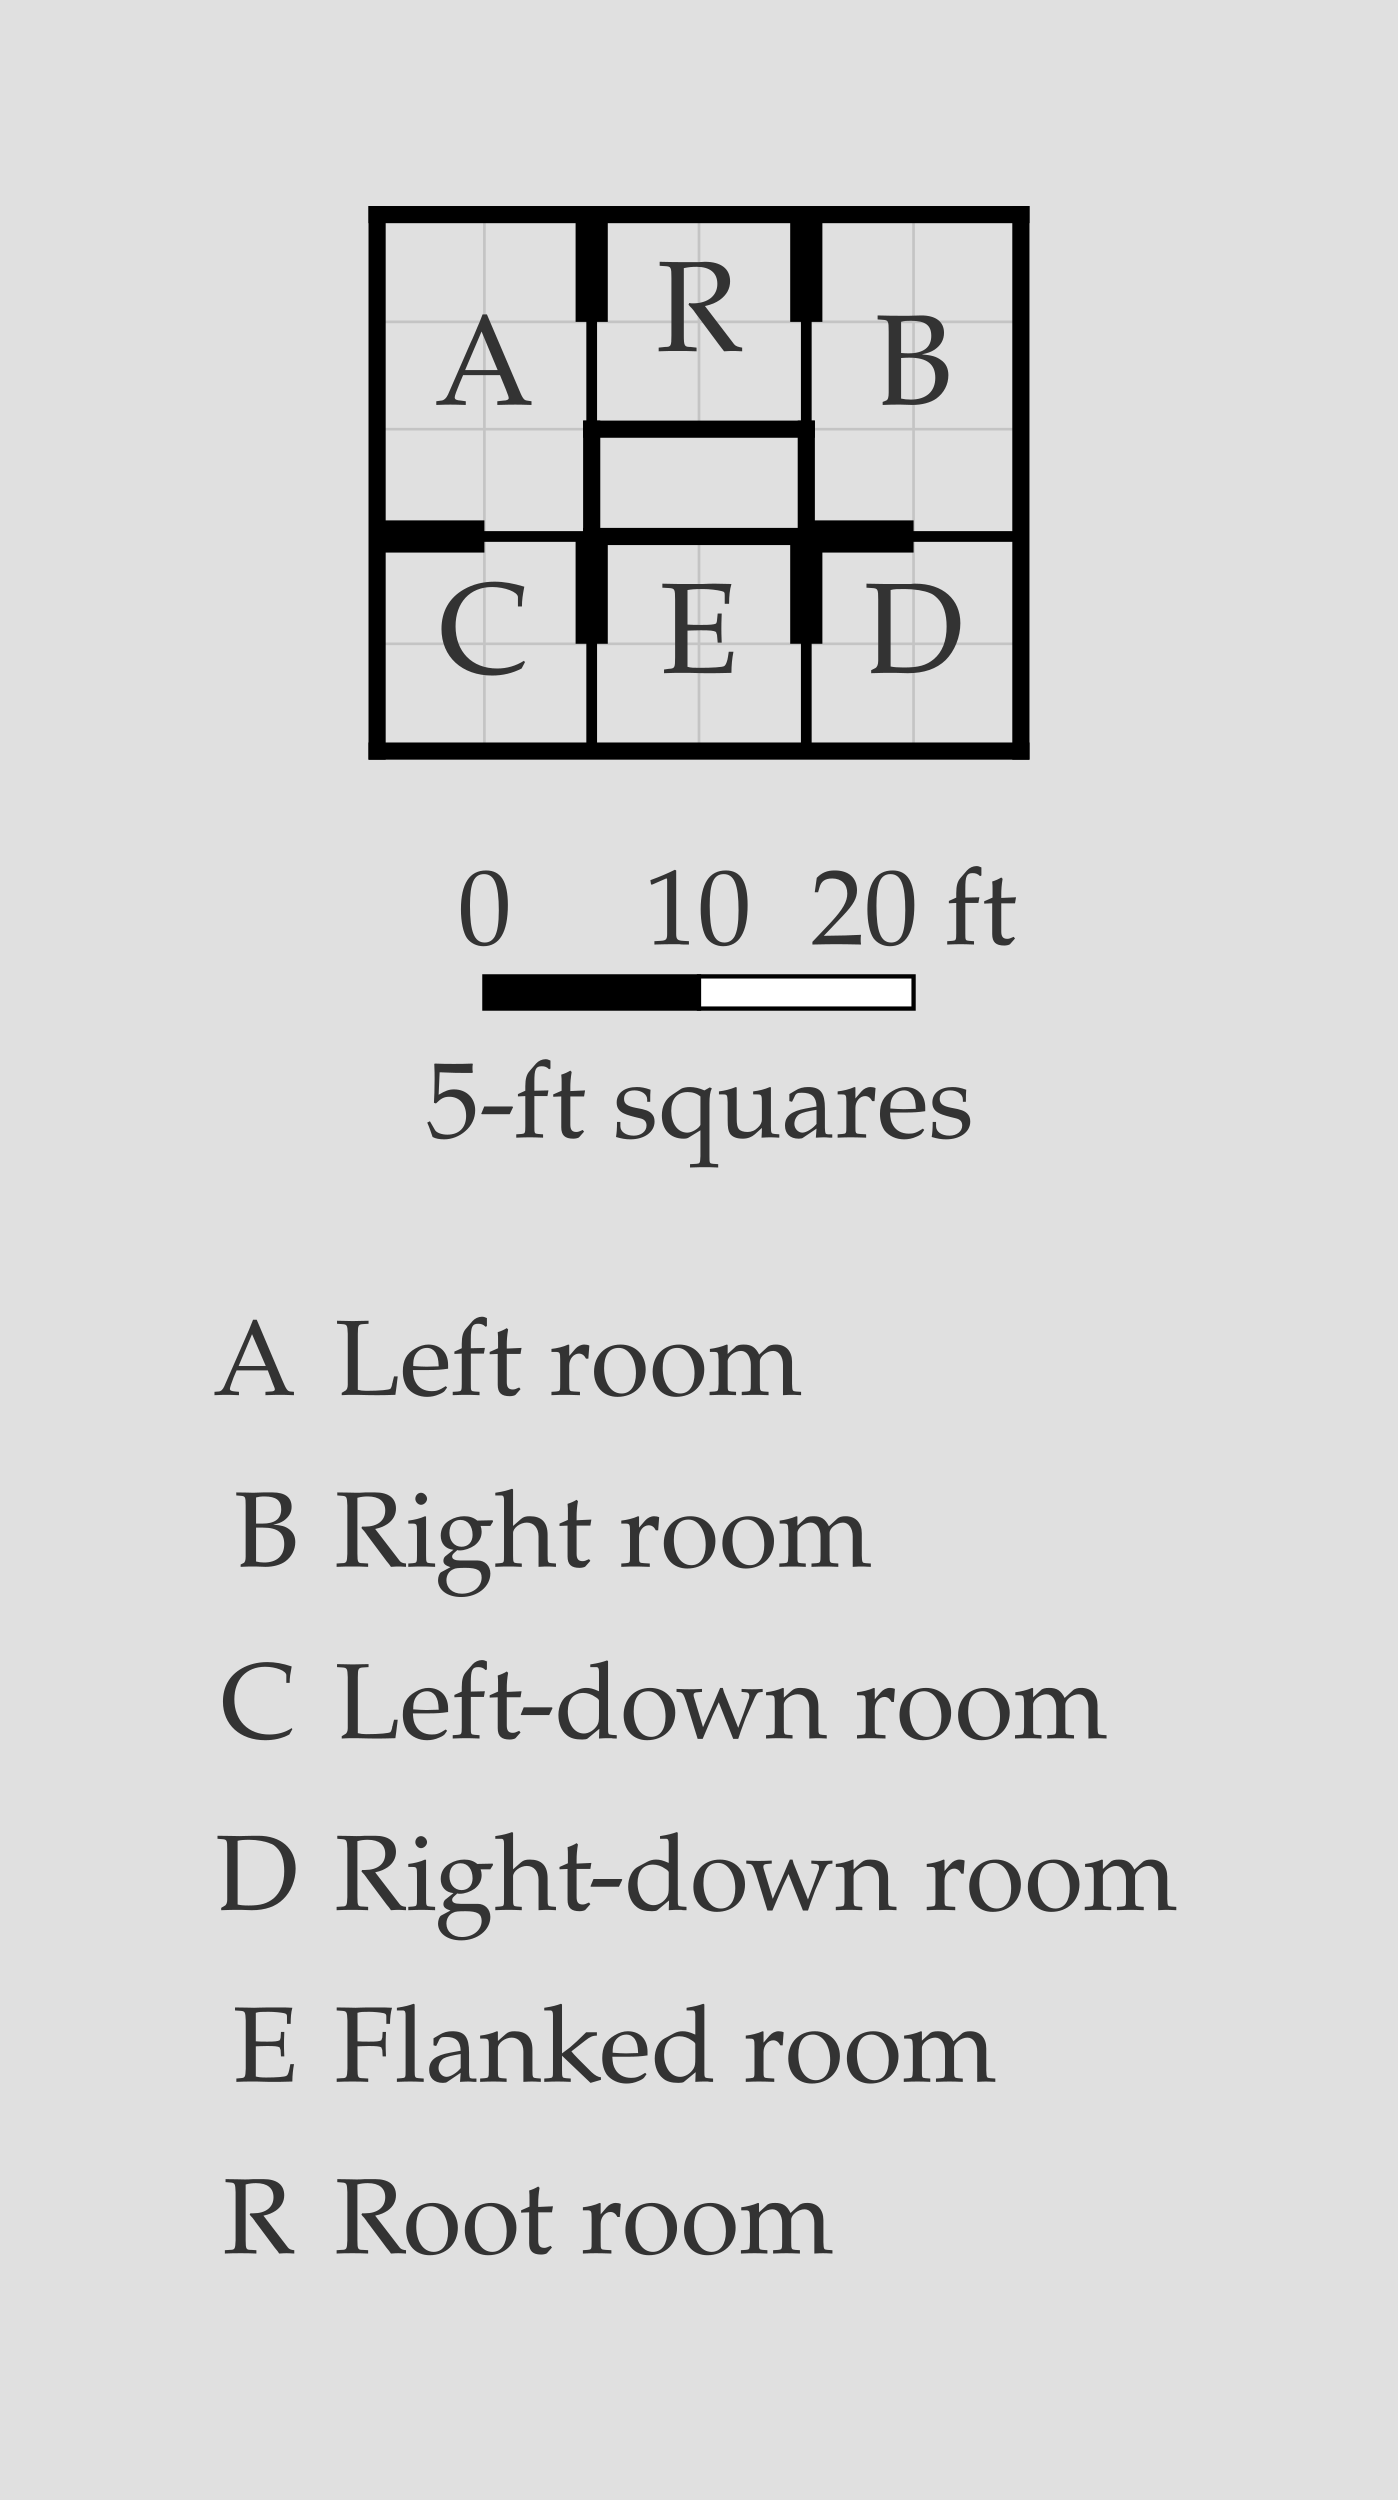
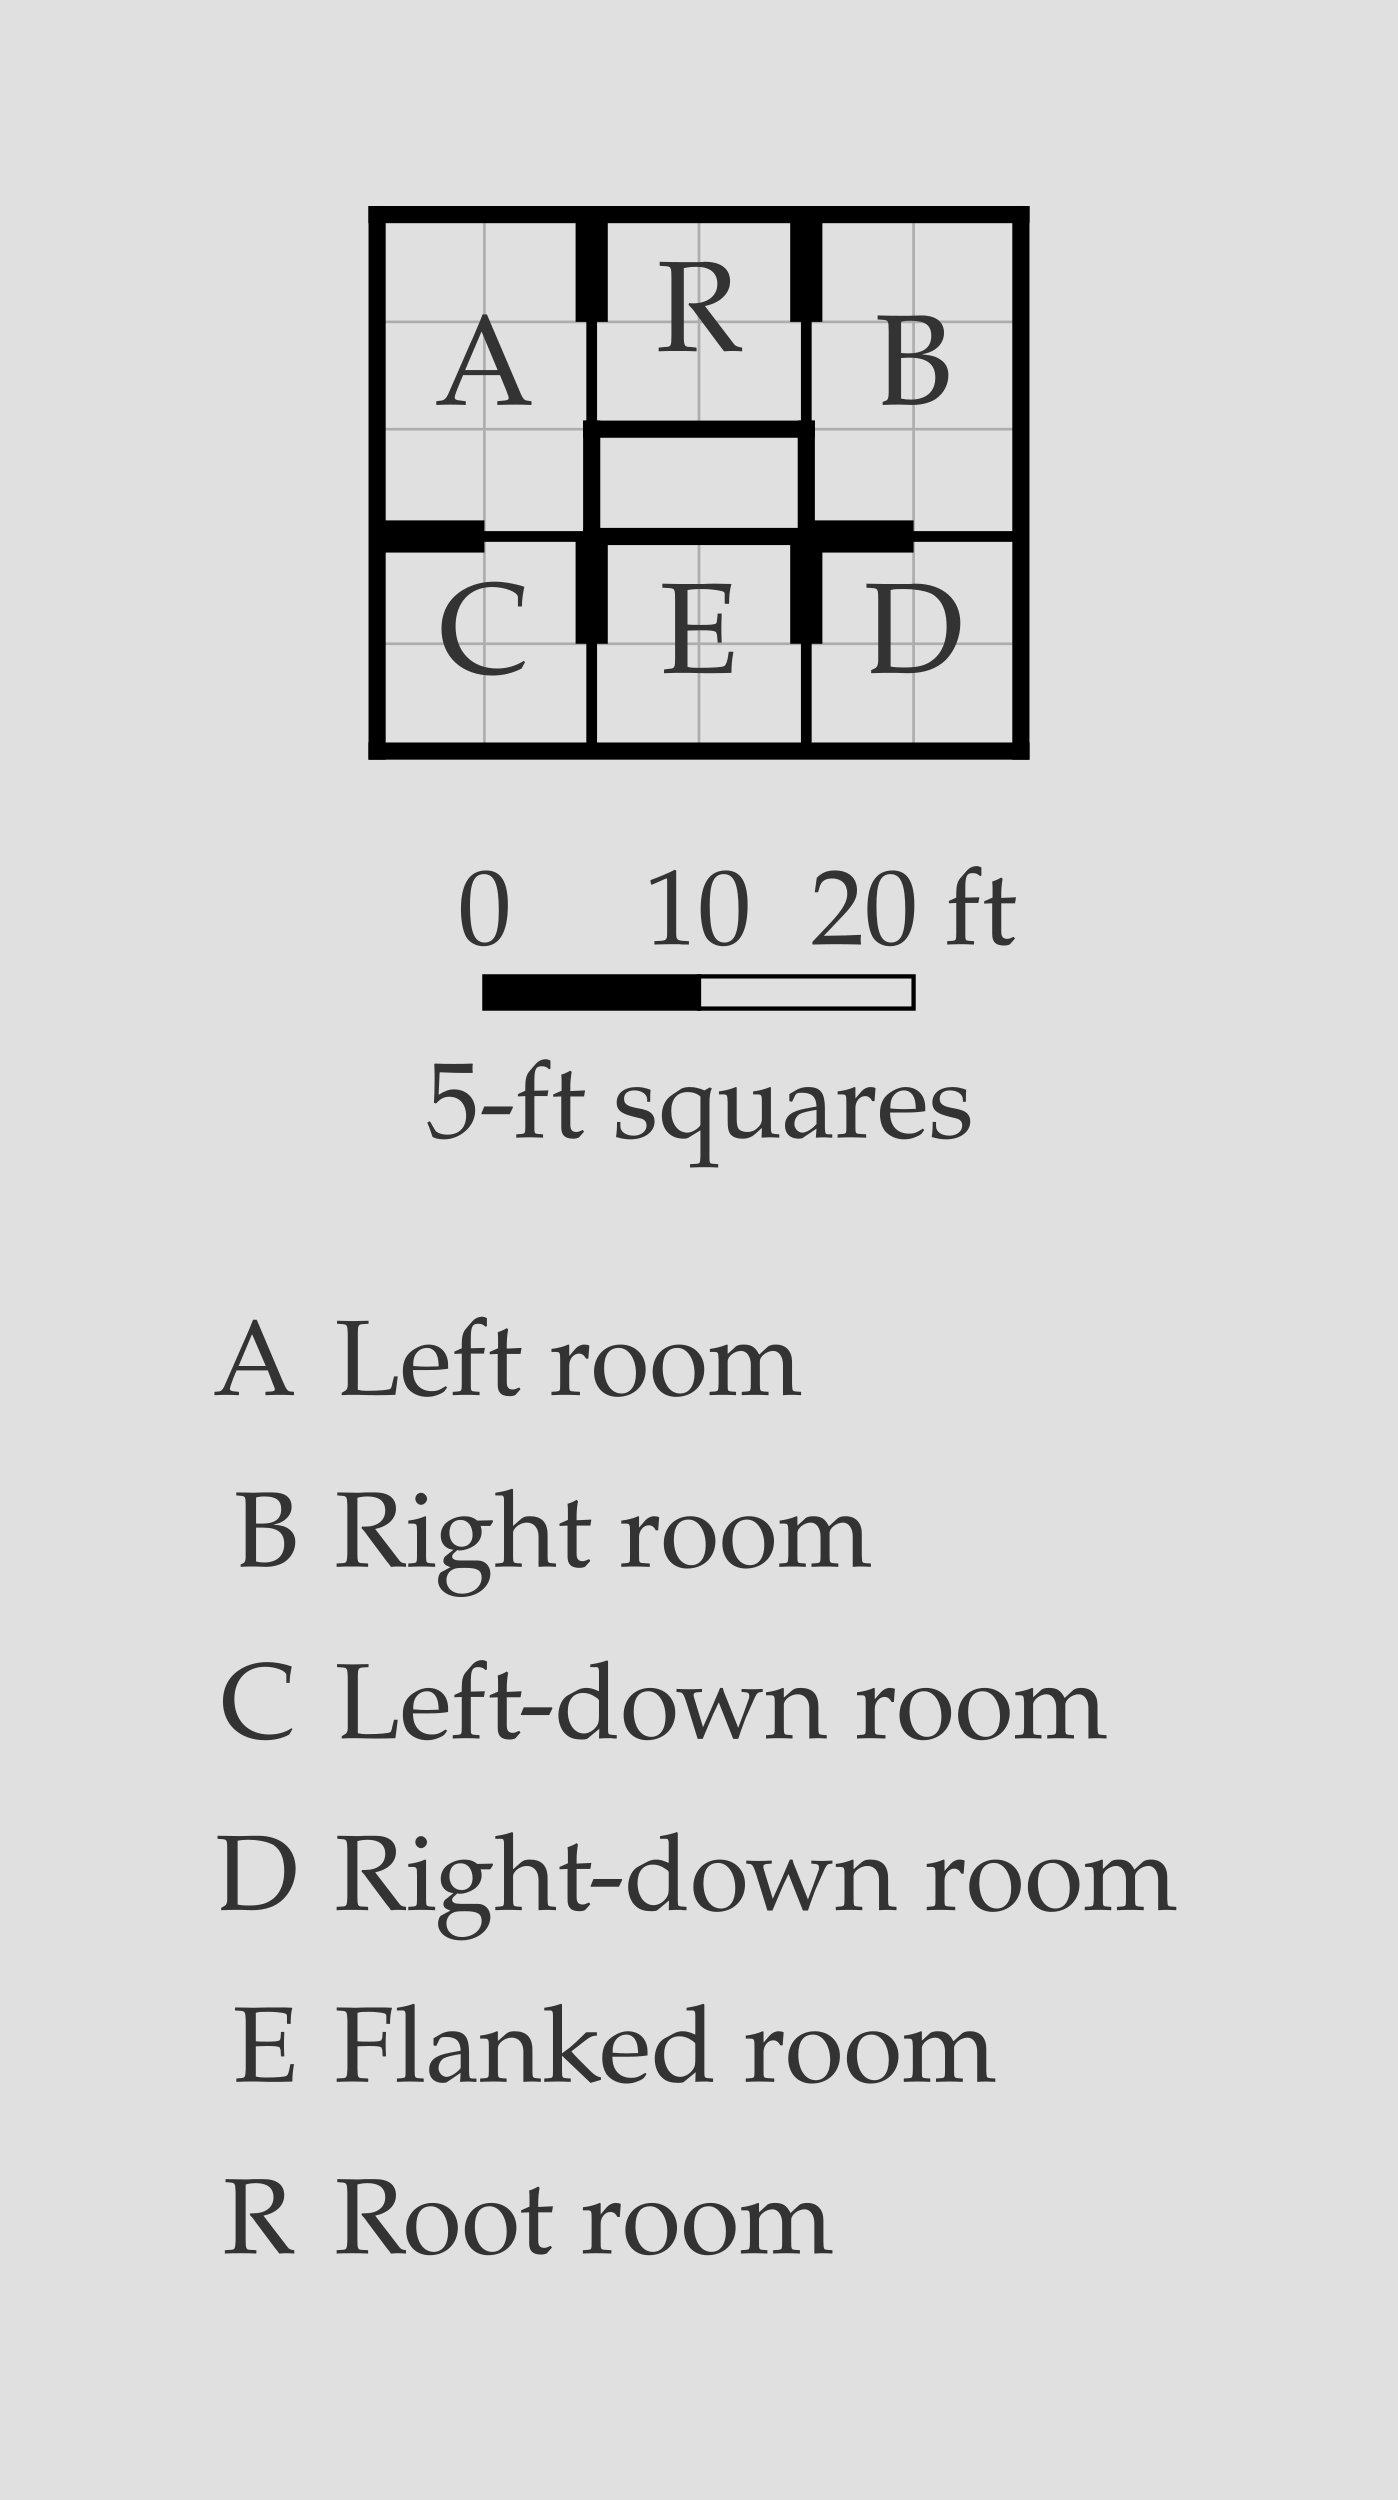
<svg xmlns="http://www.w3.org/2000/svg" width="651.46" height="1165" viewBox="-27.573 -10 65.146 116.5" font-family="Palatino, Georgia, Times New Roman, serif" font-weight="400" fill="black">
  <rect x="-27.573" y="-10" width="65.146" height="116.5" fill="#e0e0e0" />
  <defs>
    <clipPath id="plan-grid">
      <path d="M-10 0h10v15h-10z M10 0h10v15h-10z M-10 15h10v10h-10z M10 15h10v10h-10z M0 15h10v10h-10z M0 0h10v10h-10z" />
    </clipPath>
  </defs>
-   <g class="grid" clip-path="url(#plan-grid)" stroke="#c4c4c4" stroke-width="0.125">
+   <g class="grid" clip-path="url(#plan-grid)" stroke="black" opacity="0.23" stroke-width="0.125">
    <line x1="-10" y1="0" x2="-10" y2="25" />
    <line x1="-5" y1="0" x2="-5" y2="25" />
    <line x1="0" y1="0" x2="0" y2="25" />
    <line x1="5" y1="0" x2="5" y2="25" />
    <line x1="10" y1="0" x2="10" y2="25" />
    <line x1="15" y1="0" x2="15" y2="25" />
    <line x1="20" y1="0" x2="20" y2="25" />
    <line x1="-10" y1="0" x2="20" y2="0" />
    <line x1="-10" y1="5" x2="20" y2="5" />
    <line x1="-10" y1="10" x2="20" y2="10" />
    <line x1="-10" y1="15" x2="20" y2="15" />
    <line x1="-10" y1="20" x2="20" y2="20" />
    <line x1="-10" y1="25" x2="20" y2="25" />
  </g>
  <line class="wall interior" x1="-10" y1="15" x2="0" y2="15" stroke="black" stroke-width="0.5" stroke-linecap="square" />
  <line class="wall interior" x1="0" y1="0" x2="0" y2="10" stroke="black" stroke-width="0.5" stroke-linecap="square" />
  <line class="wall interior" x1="0" y1="15" x2="0" y2="25" stroke="black" stroke-width="0.5" stroke-linecap="square" />
  <line class="wall interior" x1="10" y1="0" x2="10" y2="10" stroke="black" stroke-width="0.5" stroke-linecap="square" />
  <line class="wall interior" x1="10" y1="15" x2="10" y2="25" stroke="black" stroke-width="0.5" stroke-linecap="square" />
  <line class="wall interior" x1="10" y1="15" x2="20" y2="15" stroke="black" stroke-width="0.5" stroke-linecap="square" />
  <line class="wall exterior" x1="-10" y1="0" x2="-10" y2="25" stroke="black" stroke-width="0.8" stroke-linecap="square" />
  <line class="wall exterior" x1="-10" y1="0" x2="20" y2="0" stroke="black" stroke-width="0.8" stroke-linecap="square" />
  <line class="wall exterior" x1="-10" y1="25" x2="20" y2="25" stroke="black" stroke-width="0.8" stroke-linecap="square" />
  <line class="wall exterior" x1="0" y1="10" x2="0" y2="15" stroke="black" stroke-width="0.8" stroke-linecap="square" />
  <line class="wall exterior" x1="0" y1="10" x2="10" y2="10" stroke="black" stroke-width="0.8" stroke-linecap="square" />
  <line class="wall exterior" x1="0" y1="15" x2="10" y2="15" stroke="black" stroke-width="0.8" stroke-linecap="square" />
  <line class="wall exterior" x1="10" y1="10" x2="10" y2="15" stroke="black" stroke-width="0.8" stroke-linecap="square" />
  <line class="wall exterior" x1="20" y1="0" x2="20" y2="25" stroke="black" stroke-width="0.8" stroke-linecap="square" />
  <text data-room="a" x="-5" y="7.5" text-anchor="middle" dominant-baseline="central" font-size="6" fill="#333333">A</text>
  <text data-room="b" x="15" y="7.5" text-anchor="middle" dominant-baseline="central" font-size="6" fill="#333333">B</text>
  <text data-room="c" x="-5" y="20" text-anchor="middle" dominant-baseline="central" font-size="6" fill="#333333">C</text>
  <text data-room="d" x="15" y="20" text-anchor="middle" dominant-baseline="central" font-size="6" fill="#333333">D</text>
  <text data-room="e" x="5" y="20" text-anchor="middle" dominant-baseline="central" font-size="6" fill="#333333">E</text>
  <text data-room="r" x="5" y="5" text-anchor="middle" dominant-baseline="central" font-size="6" fill="#333333">R</text>
  <line class="door" x1="-10" y1="15" x2="-5" y2="15" stroke="black" stroke-width="1.5" />
  <line class="door" x1="0" y1="0" x2="0" y2="5" stroke="black" stroke-width="1.5" />
  <line class="door" x1="0" y1="15" x2="0" y2="20" stroke="black" stroke-width="1.5" />
  <line class="door" x1="10" y1="0" x2="10" y2="5" stroke="black" stroke-width="1.5" />
  <line class="door" x1="10" y1="15" x2="10" y2="20" stroke="black" stroke-width="1.5" />
  <line class="door" x1="10" y1="15" x2="15" y2="15" stroke="black" stroke-width="1.5" />
  <g class="scale" font-size="5" fill="#333333">
    <text x="-6.235" y="34">0</text>
    <text x="2.438" y="34">10</text>
    <text x="10.206" y="34">20 ft</text>
    <text x="-7.727" y="43">5-ft squares</text>
    <rect x="-5" y="35.5" width="10" height="1.5" fill="black" stroke="black" stroke-width="0.2" />
-     <rect x="5" y="35.5" width="10" height="1.5" fill="white" stroke="black" stroke-width="0.2" />
+     <rect x="5" y="35.5" width="10" height="1.5" fill="#e0e0e0" stroke="black" stroke-width="0.2" />
  </g>
  <g class="key" font-size="5" fill="#333333">
    <text x="-17.658" y="55">A</text>
    <text x="-11.976" y="55">Left room</text>
  </g>
  <g class="key" font-size="5" fill="#333333">
    <text x="-16.689" y="63">B</text>
    <text x="-11.996" y="63">Right room</text>
  </g>
  <g class="key" font-size="5" fill="#333333">
    <text x="-17.292" y="71">C</text>
    <text x="-11.976" y="71">Left-down room</text>
  </g>
  <g class="key" font-size="5" fill="#333333">
    <text x="-17.548" y="79">D</text>
    <text x="-11.996" y="79">Right-down room</text>
  </g>
  <g class="key" font-size="5" fill="#333333">
    <text x="-16.731" y="87">E</text>
    <text x="-11.993" y="87">Flanked room</text>
  </g>
  <g class="key" font-size="5" fill="#333333">
    <text x="-17.202" y="95">R</text>
    <text x="-11.996" y="95">Root room</text>
  </g>
</svg>
